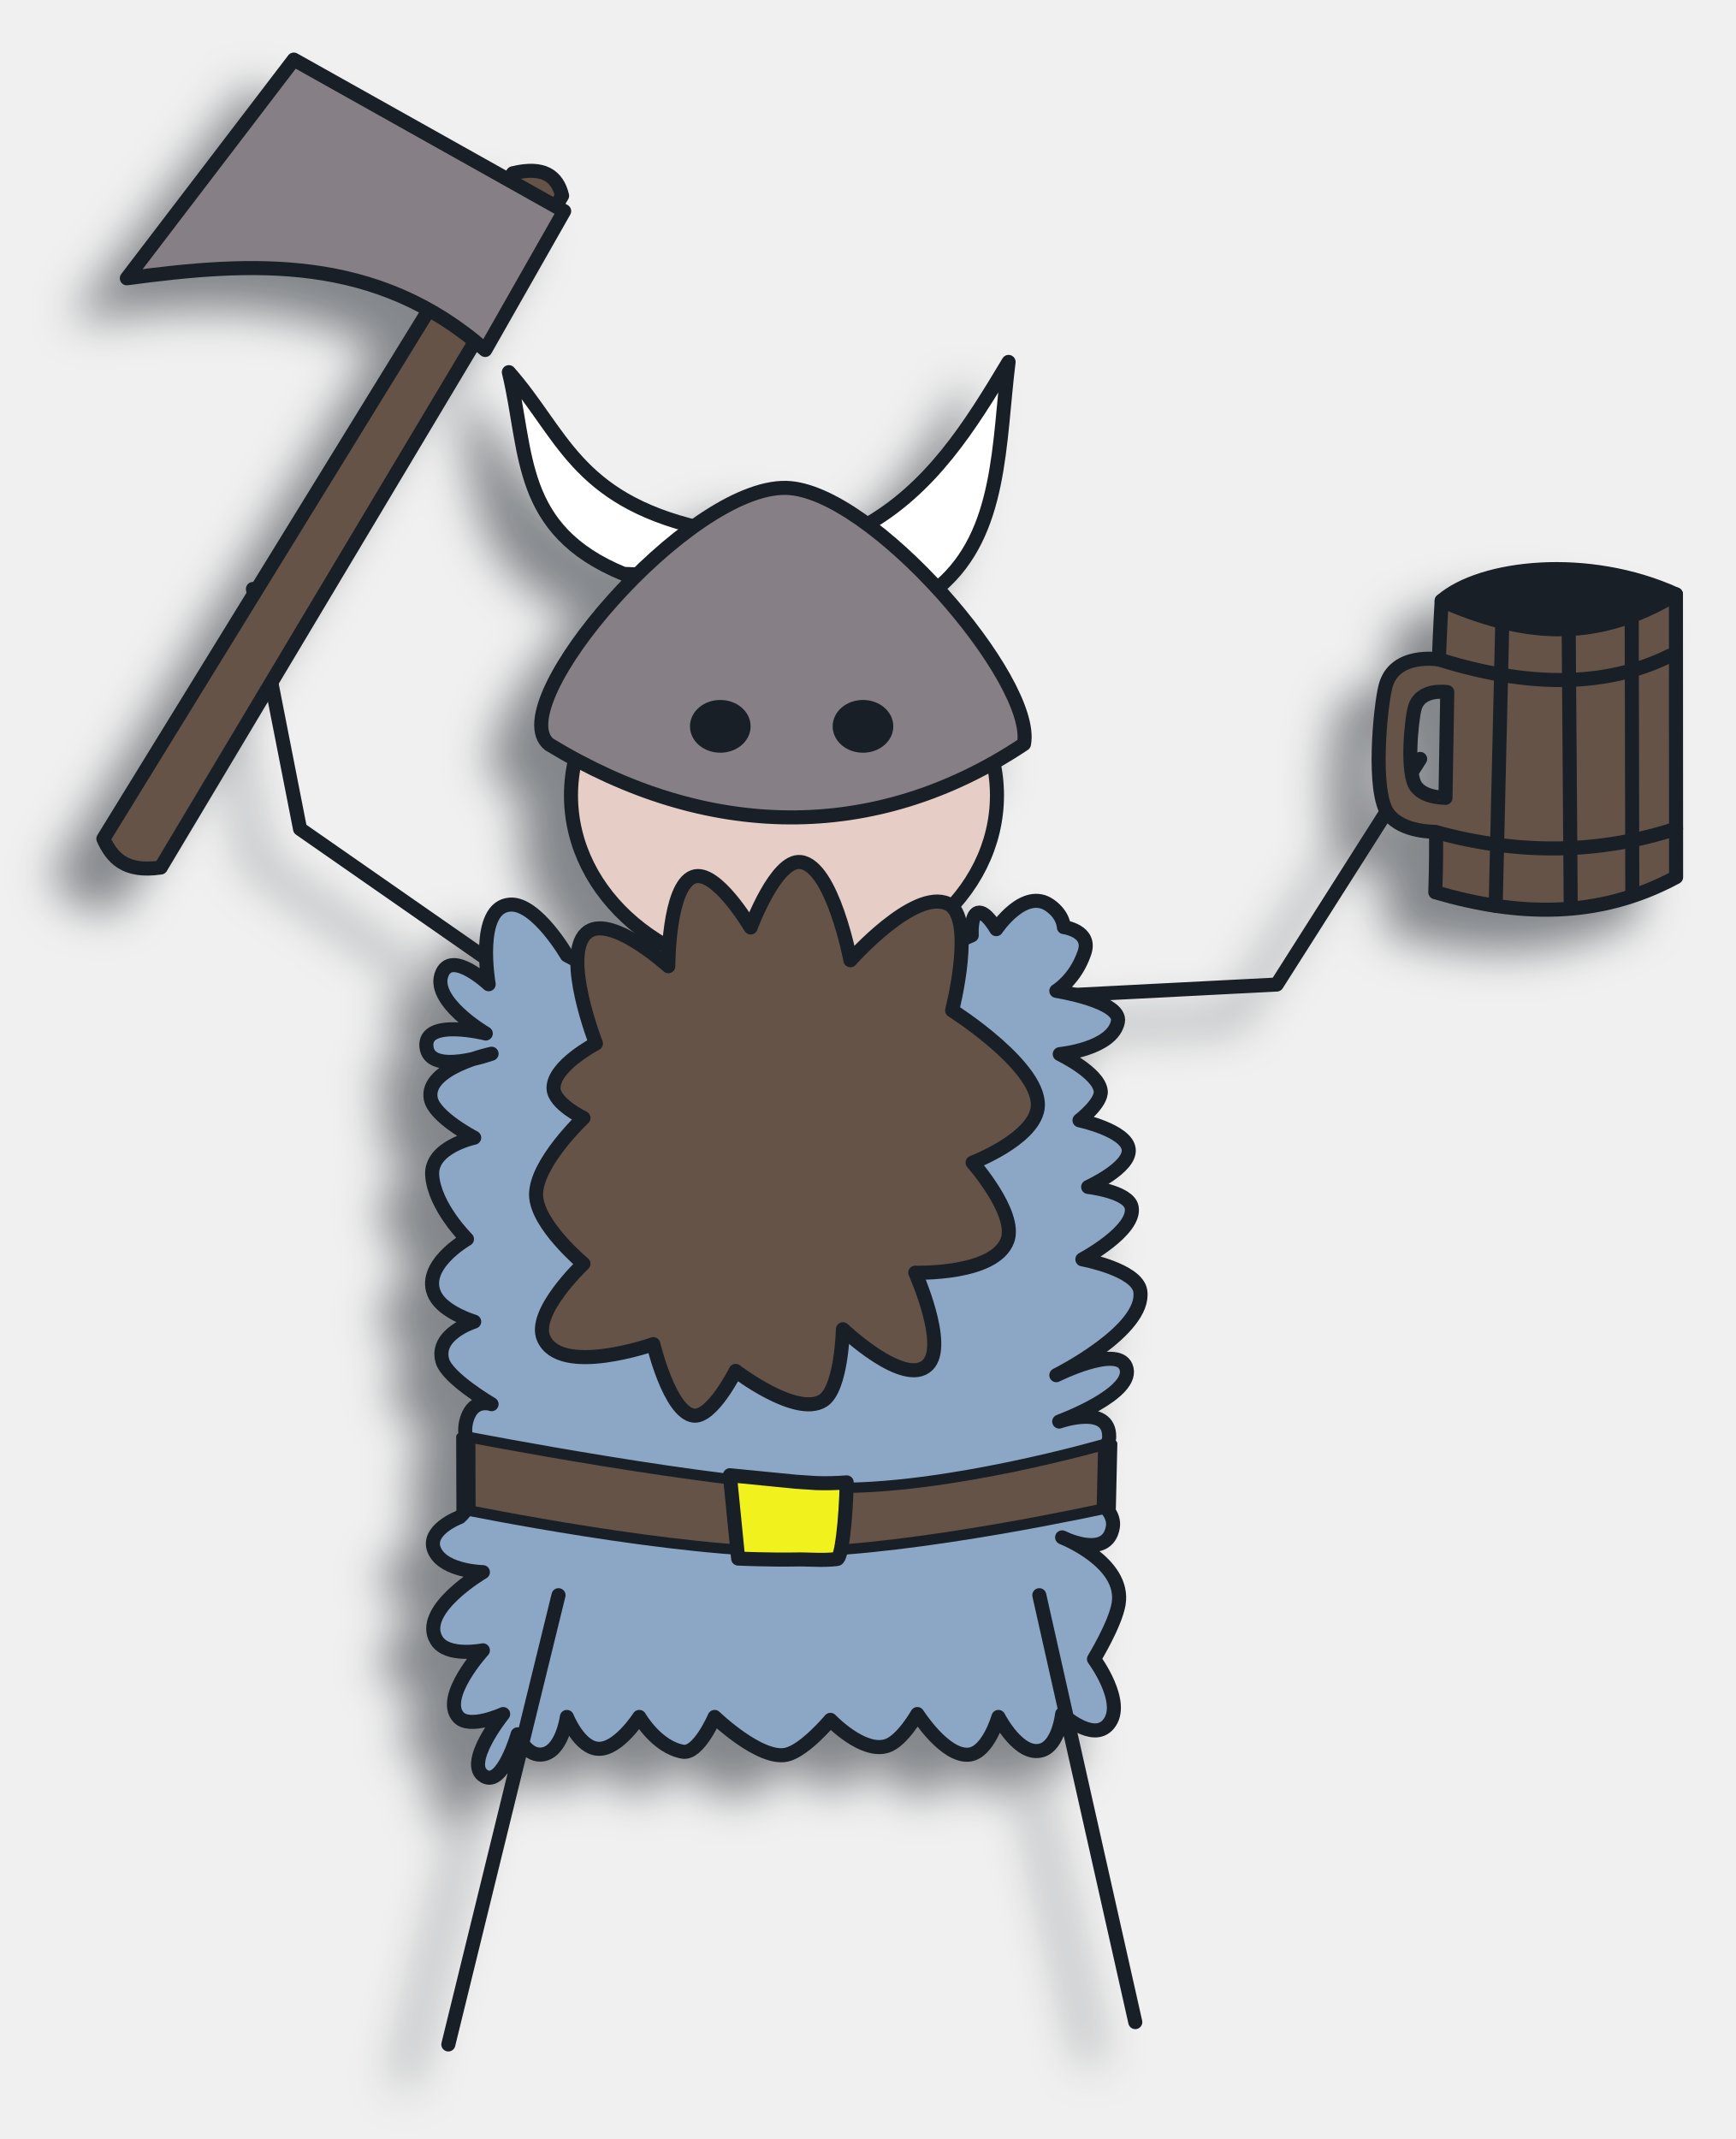
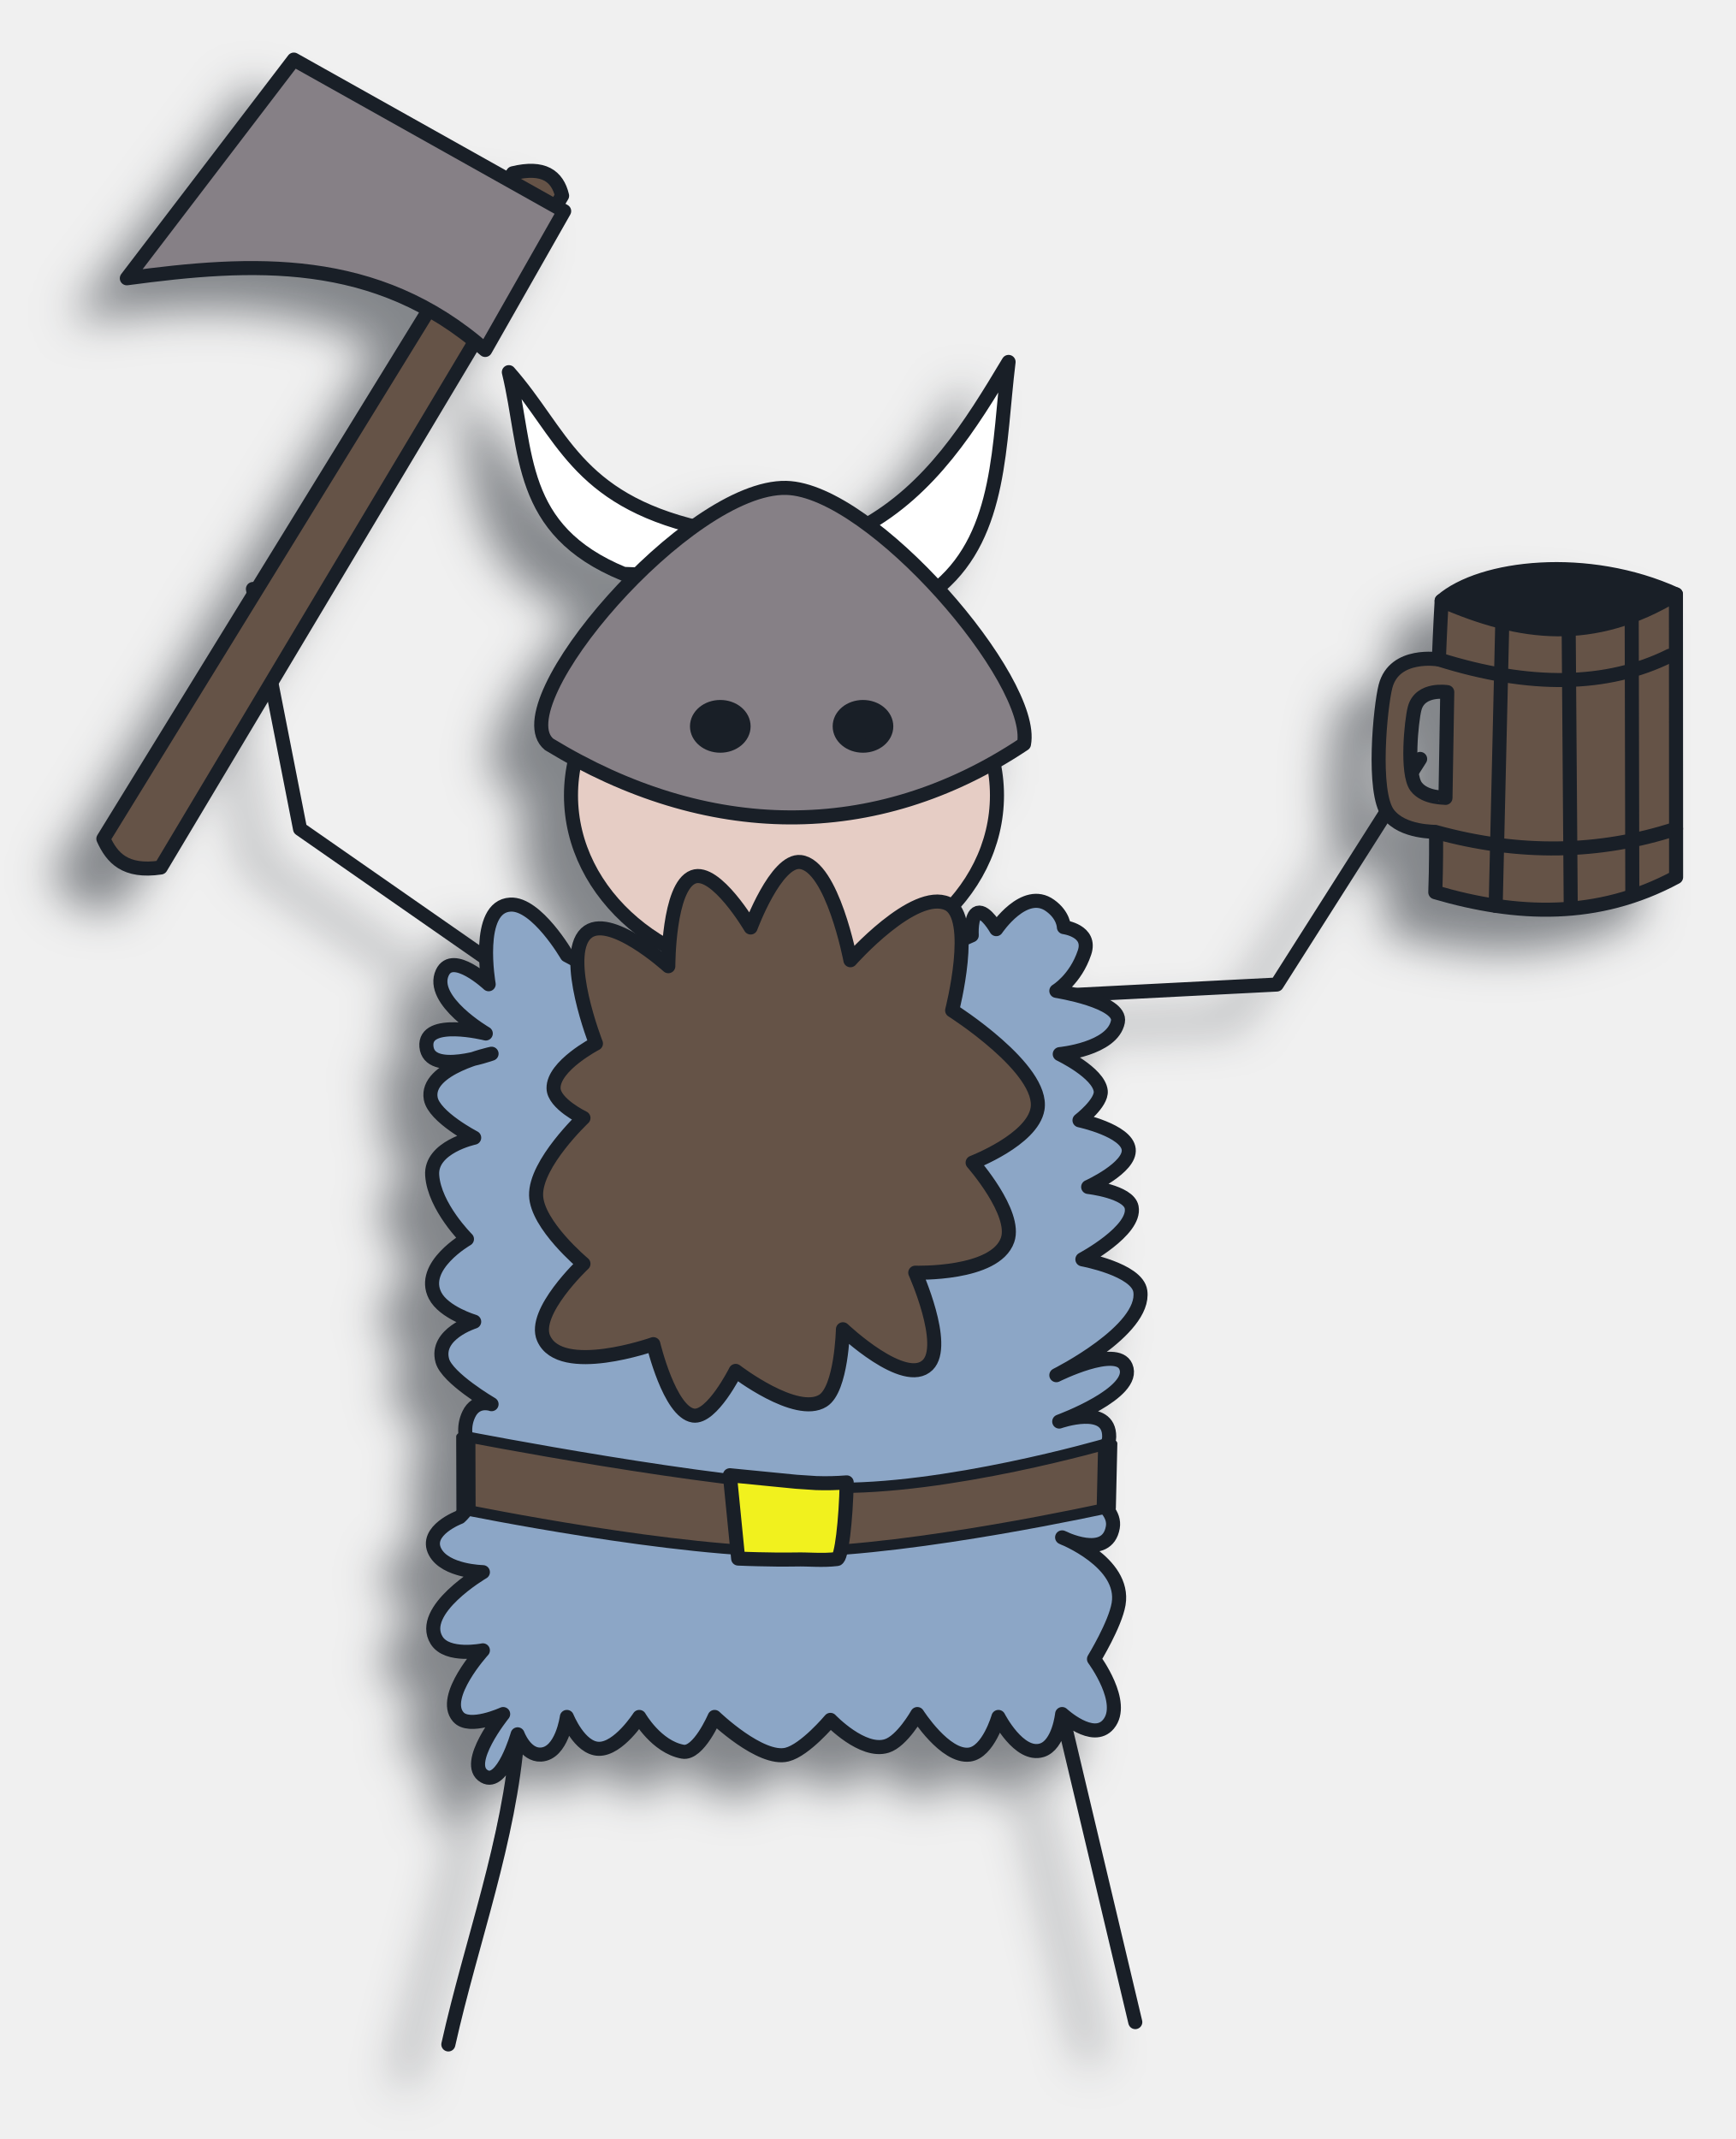
- <svg xmlns="http://www.w3.org/2000/svg" width="237.866" height="293.144" viewBox="0 0 62.935 77.561">
-   <defs>
-     <filter id="a" width="1.104" height="1.078" x="-.066" y="-.03" style="color-interpolation-filters:sRGB">
-       <feFlood flood-color="#191f27" flood-opacity=".502" result="flood" />
-       <feGaussianBlur in="SourceGraphic" result="blur" stdDeviation=".5" />
-       <feOffset dx="-1" dy=".8" in="blur" result="offset" />
-       <feComposite in="flood" in2="offset" operator="in" result="comp1" />
-       <feComposite in="SourceGraphic" in2="comp1" result="comp2" />
+ <svg xmlns="http://www.w3.org/2000/svg" width="237.866" height="293.144" viewBox="0 0 62.935 77.561" version="1.1" id="svg16">
+   <defs id="defs2">
+     <filter id="a" width="1.104" height="1.078" x="-0.066" y="-0.03" style="color-interpolation-filters:sRGB">
+       <feFlood flood-color="#191f27" flood-opacity=".502" result="flood" id="feFlood1" />
+       <feGaussianBlur in="SourceGraphic" result="blur" stdDeviation=".5" id="feGaussianBlur1" />
+       <feOffset dx="-1" dy=".8" in="blur" result="offset" id="feOffset1" />
+       <feComposite in="flood" in2="offset" operator="in" result="comp1" id="feComposite1" />
+       <feComposite in="SourceGraphic" in2="comp1" result="comp2" id="feComposite2" />
    </filter>
  </defs>
-   <g style="stroke-width:.321;stroke-dasharray:none;filter:url(#a)" transform="translate(-196.864 6.86)scale(1.58766)">
-     <path d="m135.979 18.183-5.13-3.572-1.076-5.48M147.326 18.464l5.83-.299 3.275-5.153" style="fill:none;fill-opacity:1;stroke:#191f27;stroke-width:.321;stroke-linecap:round;stroke-linejoin:round;stroke-dasharray:none;stroke-opacity:1" />
-     <path d="m136.752 32.112-2.516 10.26M147.733 32.112l2.192 9.75M136.943 17.496s-.689-1.19-1.29-1.157c-.81.042-.496 1.819-.496 1.819s-.821-.77-1.058-.265c-.299.637.992 1.39.992 1.39s-1.412-.354-1.356.297c.059.681 1.488.165 1.488.165s-1.521.32-1.389 1.025c.079.419.992.893.992.893s-1.004.213-.959.86c.05.718.794 1.455.794 1.455s-1.075.616-.728 1.29c.202.392.893.596.893.596s-.898.28-.727.892c.11.4 1.124.993 1.124.993s-.35-.128-.52.231c-.282.592.256 1.158.256 1.158s-.153-.073-.15.578c.003.336-.313.612-.313.612s-.82.307-.563.794c.237.449 1.092.463 1.092.463s-1.481.867-1.058 1.555c.244.398 1.058.231 1.058.231s-.966 1.059-.562 1.521c.253.29 1.025-.066 1.025-.066s-.92 1.14-.43 1.422c.42.243.76-.959.76-.959s.175.48.53.463c.483-.023.595-.86.595-.86s.287.72.728.728c.454.01.926-.728.926-.728s.389.684.992.794c.36.066.728-.794.728-.794s1.05 1.01 1.653.86c.416-.103.992-.793.992-.793s.735.773 1.29.595c.348-.111.695-.728.695-.728s.634.997 1.19.926c.432-.055.662-.86.662-.86s.47.921.992.761c.389-.12.463-.827.463-.827s.705.655 1.058.232c.411-.492-.33-1.488-.33-1.488s.483-.79.562-1.257c.16-.954-1.29-1.522-1.29-1.522s1.027.523 1.158-.231c.101-.585-1.059-.992-1.059-.992s.97-.608.976-1.075c.008-.754-1.141-.347-1.141-.347s1.782-.653 1.521-1.257c-.211-.49-1.587.198-1.587.198s2.045-1.023 1.918-1.918c-.07-.498-1.323-.728-1.323-.728s1.227-.654 1.125-1.19c-.069-.359-.993-.463-.993-.463s.972-.441.926-.86c-.047-.432-1.124-.662-1.124-.662s.514-.396.485-.67c-.045-.417-.936-.842-.936-.842s1.203-.112 1.328-.74c.093-.467-1.406-.704-1.406-.704s.435-.257.643-.875c.169-.5-.471-.581-.471-.581s-.001-.27-.315-.494c-.586-.422-1.229.54-1.229.54s-.24-.427-.42-.374c-.17.051-.14.515-.14.515l-4.023 1.777-3.882-.608z" style="fill:#8ca6c6;fill-opacity:1;stroke:#191f27;stroke-width:.321;stroke-linecap:round;stroke-linejoin:round;stroke-dasharray:none;stroke-opacity:1" />
-     <g style="stroke:#191f27;stroke-width:.321;stroke-linecap:round;stroke-linejoin:round;stroke-dasharray:none;stroke-opacity:1">
-       <path d="M-41.47 154.695s2.874 1.096 4.478 1.053 4.157-1.097 4.157-1.097l.02-1.629s-2.19 1.192-3.758 1.114c-1.567-.078-4.9-1.288-4.9-1.288z" style="fill:#655347;fill-opacity:1;stroke:#191f27;stroke-width:.259;stroke-linecap:round;stroke-linejoin:round;stroke-miterlimit:3.3;stroke-dasharray:none;stroke-dashoffset:11.159;stroke-opacity:1" transform="matrix(1.69343 0 0 .9074 204.866 -110.206)" />
-       <path d="M-35.876 154.12a6 6 0 0 1-.697.016 20 20 0 0 1-.454-.03l-1.517-.149.189 1.903c.272.013.652.02.9.023h.2l.213-.002c.294-.008.604.03.941-.01.106.011.207-.888.225-1.75" style="fill:#f1f11e;fill-opacity:1;stroke:#191f27;stroke-width:.321;stroke-linecap:round;stroke-linejoin:round;stroke-miterlimit:3.3;stroke-dasharray:none;stroke-dashoffset:11.159;stroke-opacity:1" transform="translate(179.21 -124.585)" />
+   <g style="stroke-width:.321;stroke-dasharray:none;filter:url(#a)" transform="translate(-196.864 6.86)scale(1.58766)" id="g16">
+     <path d="m135.979 18.183-5.13-3.572-1.076-5.48M147.326 18.464l5.83-.299 3.275-5.153" style="fill:none;fill-opacity:1;stroke:#191f27;stroke-width:.321;stroke-linecap:round;stroke-linejoin:round;stroke-dasharray:none;stroke-opacity:1" id="path2" />
+     <path d="m 135.818,35.289 c -0.182,2.419 -1.055,4.722 -1.582,7.083 m 14.018,-7.546 1.671,7.036 M 136.943,17.496 c 0,0 -0.689,-1.19 -1.29,-1.157 -0.81,0.042 -0.496,1.819 -0.496,1.819 0,0 -0.821,-0.77 -1.058,-0.265 -0.299,0.637 0.992,1.39 0.992,1.39 0,0 -1.412,-0.354 -1.356,0.297 0.059,0.681 1.488,0.165 1.488,0.165 0,0 -1.521,0.32 -1.389,1.025 0.079,0.419 0.992,0.893 0.992,0.893 0,0 -1.004,0.213 -0.959,0.86 0.05,0.718 0.794,1.455 0.794,1.455 0,0 -1.075,0.616 -0.728,1.29 0.202,0.392 0.893,0.596 0.893,0.596 0,0 -0.898,0.28 -0.727,0.892 0.11,0.4 1.124,0.993 1.124,0.993 0,0 -0.35,-0.128 -0.52,0.231 -0.282,0.592 0.256,1.158 0.256,1.158 0,0 -0.153,-0.073 -0.15,0.578 0.003,0.336 -0.313,0.612 -0.313,0.612 0,0 -0.82,0.307 -0.563,0.794 0.237,0.449 1.092,0.463 1.092,0.463 0,0 -1.481,0.867 -1.058,1.555 0.244,0.398 1.058,0.231 1.058,0.231 0,0 -0.966,1.059 -0.562,1.521 0.253,0.29 1.025,-0.066 1.025,-0.066 0,0 -0.92,1.14 -0.43,1.422 0.42,0.243 0.76,-0.959 0.76,-0.959 0,0 0.175,0.48 0.53,0.463 0.483,-0.023 0.595,-0.86 0.595,-0.86 0,0 0.287,0.72 0.728,0.728 0.454,0.01 0.926,-0.728 0.926,-0.728 0,0 0.389,0.684 0.992,0.794 0.36,0.066 0.728,-0.794 0.728,-0.794 0,0 1.05,1.01 1.653,0.86 0.416,-0.103 0.992,-0.793 0.992,-0.793 0,0 0.735,0.773 1.29,0.595 0.348,-0.111 0.695,-0.728 0.695,-0.728 0,0 0.634,0.997 1.19,0.926 0.432,-0.055 0.662,-0.86 0.662,-0.86 0,0 0.47,0.921 0.992,0.761 0.389,-0.12 0.463,-0.827 0.463,-0.827 0,0 0.705,0.655 1.058,0.232 0.411,-0.492 -0.33,-1.488 -0.33,-1.488 0,0 0.483,-0.79 0.562,-1.257 0.16,-0.954 -1.29,-1.522 -1.29,-1.522 0,0 1.027,0.523 1.158,-0.231 0.101,-0.585 -1.059,-0.992 -1.059,-0.992 0,0 0.97,-0.608 0.976,-1.075 0.008,-0.754 -1.141,-0.347 -1.141,-0.347 0,0 1.782,-0.653 1.521,-1.257 -0.211,-0.49 -1.587,0.198 -1.587,0.198 0,0 2.045,-1.023 1.918,-1.918 -0.07,-0.498 -1.323,-0.728 -1.323,-0.728 0,0 1.227,-0.654 1.125,-1.19 -0.069,-0.359 -0.993,-0.463 -0.993,-0.463 0,0 0.972,-0.441 0.926,-0.86 -0.047,-0.432 -1.124,-0.662 -1.124,-0.662 0,0 0.514,-0.396 0.485,-0.67 -0.045,-0.417 -0.936,-0.842 -0.936,-0.842 0,0 1.203,-0.112 1.328,-0.74 0.093,-0.467 -1.406,-0.704 -1.406,-0.704 0,0 0.435,-0.257 0.643,-0.875 0.169,-0.5 -0.471,-0.581 -0.471,-0.581 0,0 -0.001,-0.27 -0.315,-0.494 -0.586,-0.422 -1.229,0.54 -1.229,0.54 0,0 -0.24,-0.427 -0.42,-0.374 -0.17,0.051 -0.14,0.515 -0.14,0.515 l -4.023,1.777 -3.882,-0.608 z" style="fill:#8ca6c6;fill-opacity:1;stroke:#191f27;stroke-width:0.321;stroke-linecap:round;stroke-linejoin:round;stroke-dasharray:none;stroke-opacity:1" id="path3" />
+     <g style="stroke:#191f27;stroke-width:.321;stroke-linecap:round;stroke-linejoin:round;stroke-dasharray:none;stroke-opacity:1" id="g5">
+       <path d="M-41.47 154.695s2.874 1.096 4.478 1.053 4.157-1.097 4.157-1.097l.02-1.629s-2.19 1.192-3.758 1.114c-1.567-.078-4.9-1.288-4.9-1.288z" style="fill:#655347;fill-opacity:1;stroke:#191f27;stroke-width:.259;stroke-linecap:round;stroke-linejoin:round;stroke-miterlimit:3.3;stroke-dasharray:none;stroke-dashoffset:11.159;stroke-opacity:1" transform="matrix(1.69343 0 0 .9074 204.866 -110.206)" id="path4" />
+       <path d="M-35.876 154.12a6 6 0 0 1-.697.016 20 20 0 0 1-.454-.03l-1.517-.149.189 1.903c.272.013.652.02.9.023h.2l.213-.002c.294-.008.604.03.941-.01.106.011.207-.888.225-1.75" style="fill:#f1f11e;fill-opacity:1;stroke:#191f27;stroke-width:.321;stroke-linecap:round;stroke-linejoin:round;stroke-miterlimit:3.3;stroke-dasharray:none;stroke-dashoffset:11.159;stroke-opacity:1" transform="translate(179.21 -124.585)" id="path5" />
    </g>
-     <path d="M146.766 13.845a4.864 4.126 0 0 1-4.864 4.126 4.864 4.126 0 0 1-4.865-4.126 4.864 4.126 0 0 1 4.865-4.126 4.864 4.126 0 0 1 4.864 4.126" style="fill:#e6cdc5;stroke:#191f27;stroke-linecap:round;stroke-linejoin:round" />
-     <path d="M138.238 8.786c-2.443-1.005-2.18-2.794-2.62-4.607 1.22 1.384 1.518 2.887 4.35 3.554l3.742-.023c1.548-.855 2.445-2.3 3.321-3.765-.23 1.868-.157 3.903-1.567 5.121z" style="fill:#fff;fill-opacity:1;stroke:#191f27;stroke-width:.321;stroke-linecap:round;stroke-linejoin:round;stroke-dasharray:none;stroke-opacity:1" />
-     <path d="M136.538 12.68c3.588 2.185 7.433 2.265 10.845-.008.277-1.442-3.476-5.803-5.429-5.85-2.235-.056-6.528 4.95-5.416 5.858" style="fill:#868086;fill-opacity:1;stroke:#191f27;stroke-width:.321;stroke-linecap:round;stroke-linejoin:round;stroke-dasharray:none;stroke-opacity:1" />
-     <path d="M144.238 12.268a.532.442 0 0 1-.532.442.532.442 0 0 1-.532-.442.532.442 0 0 1 .532-.442.532.442 0 0 1 .532.442M140.979 12.268a.532.442 0 0 1-.532.442.532.442 0 0 1-.532-.442.532.442 0 0 1 .532-.442.532.442 0 0 1 .532.442" style="display:inline;fill:#191f27;stroke:#191f27;stroke-linecap:round;stroke-linejoin:round" />
-     <g style="stroke:#191f27;stroke-width:.321;stroke-linecap:round;stroke-linejoin:round;stroke-dasharray:none;stroke-opacity:1">
-       <path d="M139.788 77.19c1.052-.58 3.485-.34 5.262.982l-3.327 1.59z" style="fill:#191f27;fill-opacity:1;stroke:#191f27;stroke-width:.321;stroke-linecap:round;stroke-linejoin:round;stroke-dasharray:none;stroke-opacity:1" transform="rotate(-12.15 -170.121 -37.202)" />
-       <path d="M139.788 77.19c-.151.54-.344 1.296-.344 1.296s-.954-.381-1.32.342c-.21.417-.817 2.299-.553 2.862.235.502.975.62.978.637-.02.121-.163.786-.304 1.34 1.707.926 3.493 1.386 5.449.82l1.356-6.315c-2.097.722-3.664.166-5.262-.982m-.634 2.005c.174.003.32.061.32.061l-.548 2.353c-.002-.01-.455-.082-.6-.39-.161-.345.21-1.498.34-1.753.111-.222.314-.274.488-.271" style="fill:#655347;fill-opacity:1;stroke:#191f27;stroke-width:.321;stroke-linecap:round;stroke-linejoin:round;stroke-dasharray:none;stroke-opacity:1" transform="rotate(-12.15 -170.121 -37.202)" />
-       <path fill="none" d="m141.04 77.954-1.512 6.306M142.488 78.433l-1.287 6.2M143.958 78.443l-1.31 6.152M138.549 82.327q2.615 1.365 5.377 1.078M139.444 78.486q2.847 1.618 5.176 1.027" style="fill:#000;fill-opacity:0;stroke:#191f27;stroke-width:.321;stroke-linecap:round;stroke-linejoin:round;stroke-dasharray:none;stroke-opacity:1" transform="rotate(-12.15 -170.121 -37.202)" />
+     <path d="M146.766 13.845a4.864 4.126 0 0 1-4.864 4.126 4.864 4.126 0 0 1-4.865-4.126 4.864 4.126 0 0 1 4.865-4.126 4.864 4.126 0 0 1 4.864 4.126" style="fill:#e6cdc5;stroke:#191f27;stroke-linecap:round;stroke-linejoin:round" id="path6" />
+     <path d="M138.238 8.786c-2.443-1.005-2.18-2.794-2.62-4.607 1.22 1.384 1.518 2.887 4.35 3.554l3.742-.023c1.548-.855 2.445-2.3 3.321-3.765-.23 1.868-.157 3.903-1.567 5.121z" style="fill:#fff;fill-opacity:1;stroke:#191f27;stroke-width:.321;stroke-linecap:round;stroke-linejoin:round;stroke-dasharray:none;stroke-opacity:1" id="path7" />
+     <path d="M136.538 12.68c3.588 2.185 7.433 2.265 10.845-.008.277-1.442-3.476-5.803-5.429-5.85-2.235-.056-6.528 4.95-5.416 5.858" style="fill:#868086;fill-opacity:1;stroke:#191f27;stroke-width:.321;stroke-linecap:round;stroke-linejoin:round;stroke-dasharray:none;stroke-opacity:1" id="path8" />
+     <path d="M144.238 12.268a.532.442 0 0 1-.532.442.532.442 0 0 1-.532-.442.532.442 0 0 1 .532-.442.532.442 0 0 1 .532.442M140.979 12.268a.532.442 0 0 1-.532.442.532.442 0 0 1-.532-.442.532.442 0 0 1 .532-.442.532.442 0 0 1 .532.442" style="display:inline;fill:#191f27;stroke:#191f27;stroke-linecap:round;stroke-linejoin:round" id="path9" />
+     <g style="stroke:#191f27;stroke-width:.321;stroke-linecap:round;stroke-linejoin:round;stroke-dasharray:none;stroke-opacity:1" id="g12">
+       <path d="M139.788 77.19c1.052-.58 3.485-.34 5.262.982l-3.327 1.59z" style="fill:#191f27;fill-opacity:1;stroke:#191f27;stroke-width:.321;stroke-linecap:round;stroke-linejoin:round;stroke-dasharray:none;stroke-opacity:1" transform="rotate(-12.15 -170.121 -37.202)" id="path10" />
+       <path d="M139.788 77.19c-.151.54-.344 1.296-.344 1.296s-.954-.381-1.32.342c-.21.417-.817 2.299-.553 2.862.235.502.975.62.978.637-.02.121-.163.786-.304 1.34 1.707.926 3.493 1.386 5.449.82l1.356-6.315c-2.097.722-3.664.166-5.262-.982m-.634 2.005c.174.003.32.061.32.061l-.548 2.353c-.002-.01-.455-.082-.6-.39-.161-.345.21-1.498.34-1.753.111-.222.314-.274.488-.271" style="fill:#655347;fill-opacity:1;stroke:#191f27;stroke-width:.321;stroke-linecap:round;stroke-linejoin:round;stroke-dasharray:none;stroke-opacity:1" transform="rotate(-12.15 -170.121 -37.202)" id="path11" />
+       <path fill="none" d="m141.04 77.954-1.512 6.306M142.488 78.433l-1.287 6.2M143.958 78.443l-1.31 6.152M138.549 82.327q2.615 1.365 5.377 1.078M139.444 78.486q2.847 1.618 5.176 1.027" style="fill:#000;fill-opacity:0;stroke:#191f27;stroke-width:.321;stroke-linecap:round;stroke-linejoin:round;stroke-dasharray:none;stroke-opacity:1" transform="rotate(-12.15 -170.121 -37.202)" id="path12" />
    </g>
-     <path d="M137.38 16.998c.514-.495 1.88.748 1.88.748s-.004-1.824.57-2.04c.517-.195 1.31 1.156 1.31 1.156s.577-1.56 1.139-1.495c.73.084 1.14 2.243 1.14 2.243s1.451-1.641 2.221-1.292c.653.296.102 2.438.102 2.438s2.107 1.335 1.95 2.252c-.121.702-1.482 1.224-1.482 1.224s1.013 1.149.798 1.767c-.282.807-2.108.747-2.108.747s.742 1.651.285 2.107c-.526.524-1.937-.815-1.937-.815s-.031 1.364-.456 1.631c-.612.385-1.994-.68-1.994-.68s-.542 1.086-.969 1.02c-.543-.085-.911-1.631-.911-1.631s-2.122.75-2.507-.136c-.26-.597.911-1.7.911-1.7s-1.065-.887-1.082-1.563c-.018-.73 1.082-1.767 1.082-1.767s-.68-.326-.683-.68c-.008-.513.968-1.02.968-1.02s-.778-1.985-.228-2.514" style="fill:#655347;fill-opacity:1;stroke:#191f27;stroke-width:.321;stroke-linecap:round;stroke-linejoin:round;stroke-dasharray:none;stroke-opacity:1" />
-     <g style="stroke:#191f27;stroke-width:.321;stroke-linecap:round;stroke-linejoin:round;stroke-dasharray:none;stroke-opacity:1">
-       <path d="m14.312 183.885-9.354 15.2c.196.435.496.776 1.31.656l9.167-15.342c-.108-.452-.424-.684-1.123-.514" style="fill:#655347;fill-opacity:1;stroke:#191f27;stroke-width:.321;stroke-linecap:round;stroke-linejoin:round;stroke-dasharray:none;stroke-opacity:1" transform="translate(121.399 -184.249)" />
-       <path d="M13.679 187.921c-2.494-2.19-5.324-2.022-8.185-1.637l3.814-4.995 6.174 3.461z" style="fill:#868086;fill-opacity:1;stroke:#191f27;stroke-width:.321;stroke-linecap:round;stroke-linejoin:round;stroke-dasharray:none;stroke-opacity:1" transform="translate(121.399 -184.249)" />
+     <path d="M137.38 16.998c.514-.495 1.88.748 1.88.748s-.004-1.824.57-2.04c.517-.195 1.31 1.156 1.31 1.156s.577-1.56 1.139-1.495c.73.084 1.14 2.243 1.14 2.243s1.451-1.641 2.221-1.292c.653.296.102 2.438.102 2.438s2.107 1.335 1.95 2.252c-.121.702-1.482 1.224-1.482 1.224s1.013 1.149.798 1.767c-.282.807-2.108.747-2.108.747s.742 1.651.285 2.107c-.526.524-1.937-.815-1.937-.815s-.031 1.364-.456 1.631c-.612.385-1.994-.68-1.994-.68s-.542 1.086-.969 1.02c-.543-.085-.911-1.631-.911-1.631s-2.122.75-2.507-.136c-.26-.597.911-1.7.911-1.7s-1.065-.887-1.082-1.563c-.018-.73 1.082-1.767 1.082-1.767s-.68-.326-.683-.68c-.008-.513.968-1.02.968-1.02s-.778-1.985-.228-2.514" style="fill:#655347;fill-opacity:1;stroke:#191f27;stroke-width:.321;stroke-linecap:round;stroke-linejoin:round;stroke-dasharray:none;stroke-opacity:1" id="path13" />
+     <g style="stroke:#191f27;stroke-width:.321;stroke-linecap:round;stroke-linejoin:round;stroke-dasharray:none;stroke-opacity:1" id="g15">
+       <path d="m14.312 183.885-9.354 15.2c.196.435.496.776 1.31.656l9.167-15.342c-.108-.452-.424-.684-1.123-.514" style="fill:#655347;fill-opacity:1;stroke:#191f27;stroke-width:.321;stroke-linecap:round;stroke-linejoin:round;stroke-dasharray:none;stroke-opacity:1" transform="translate(121.399 -184.249)" id="path14" />
+       <path d="M13.679 187.921c-2.494-2.19-5.324-2.022-8.185-1.637l3.814-4.995 6.174 3.461z" style="fill:#868086;fill-opacity:1;stroke:#191f27;stroke-width:.321;stroke-linecap:round;stroke-linejoin:round;stroke-dasharray:none;stroke-opacity:1" transform="translate(121.399 -184.249)" id="path15" />
    </g>
  </g>
</svg>
